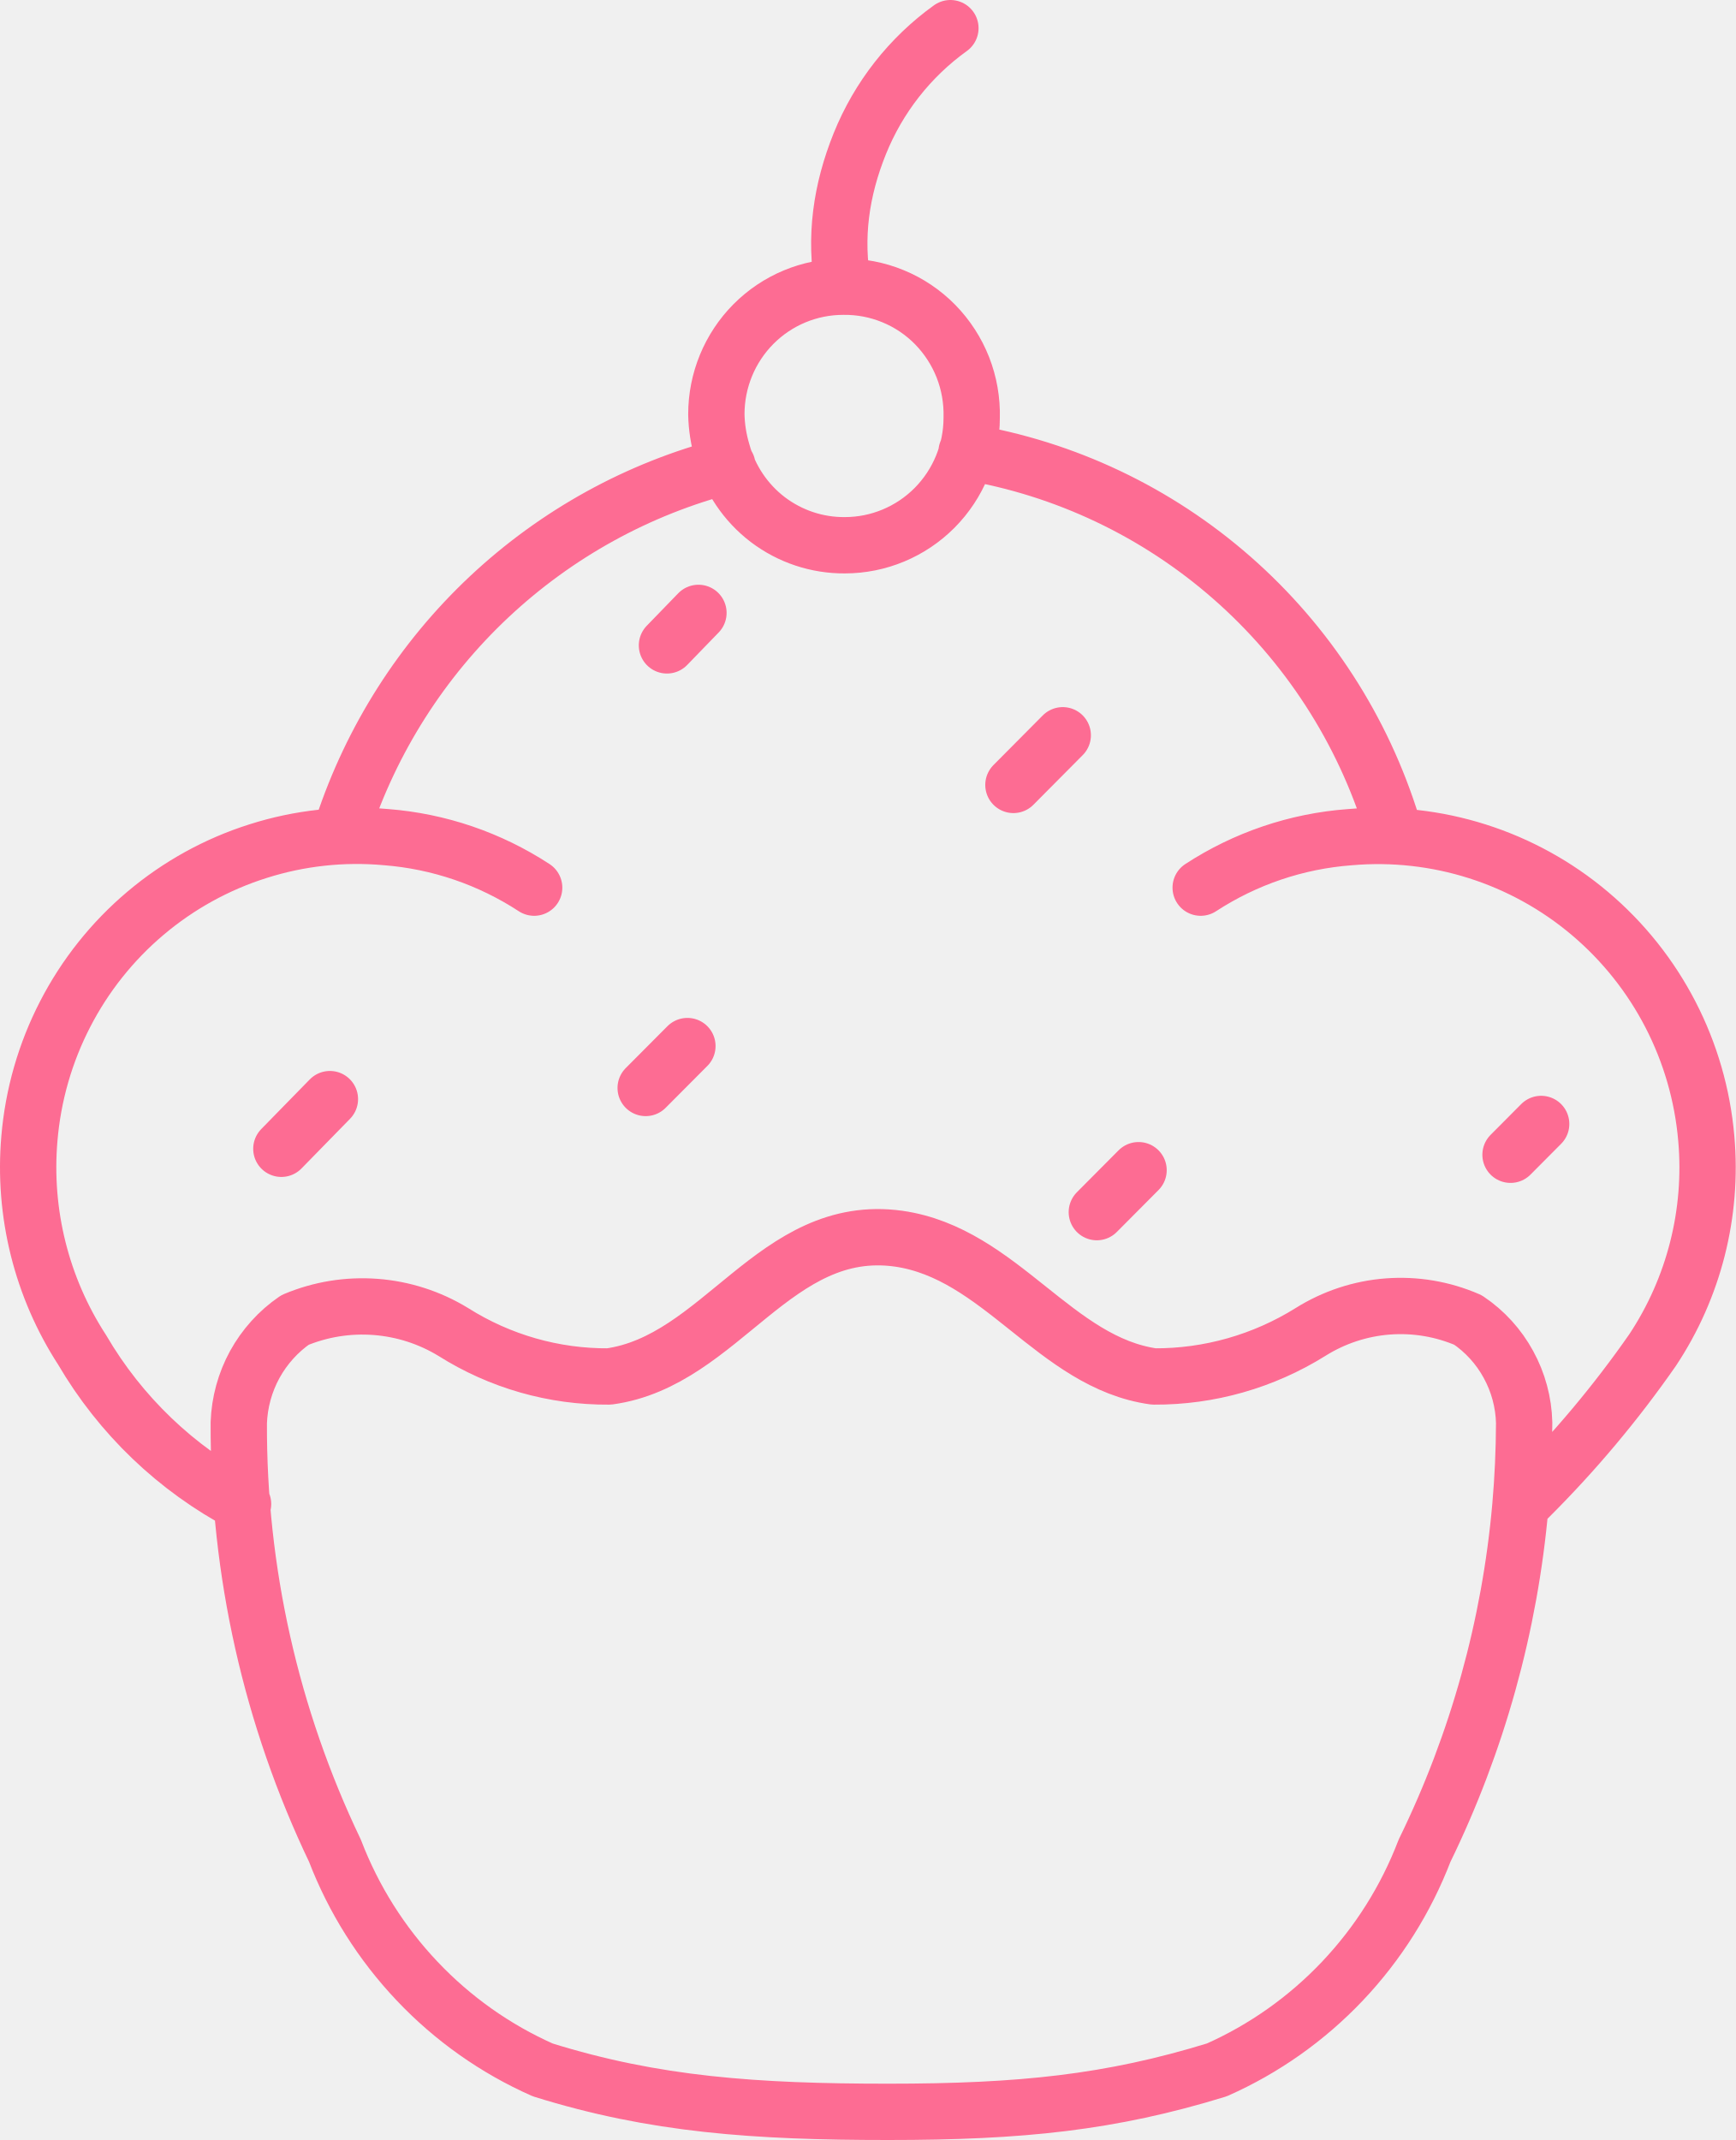
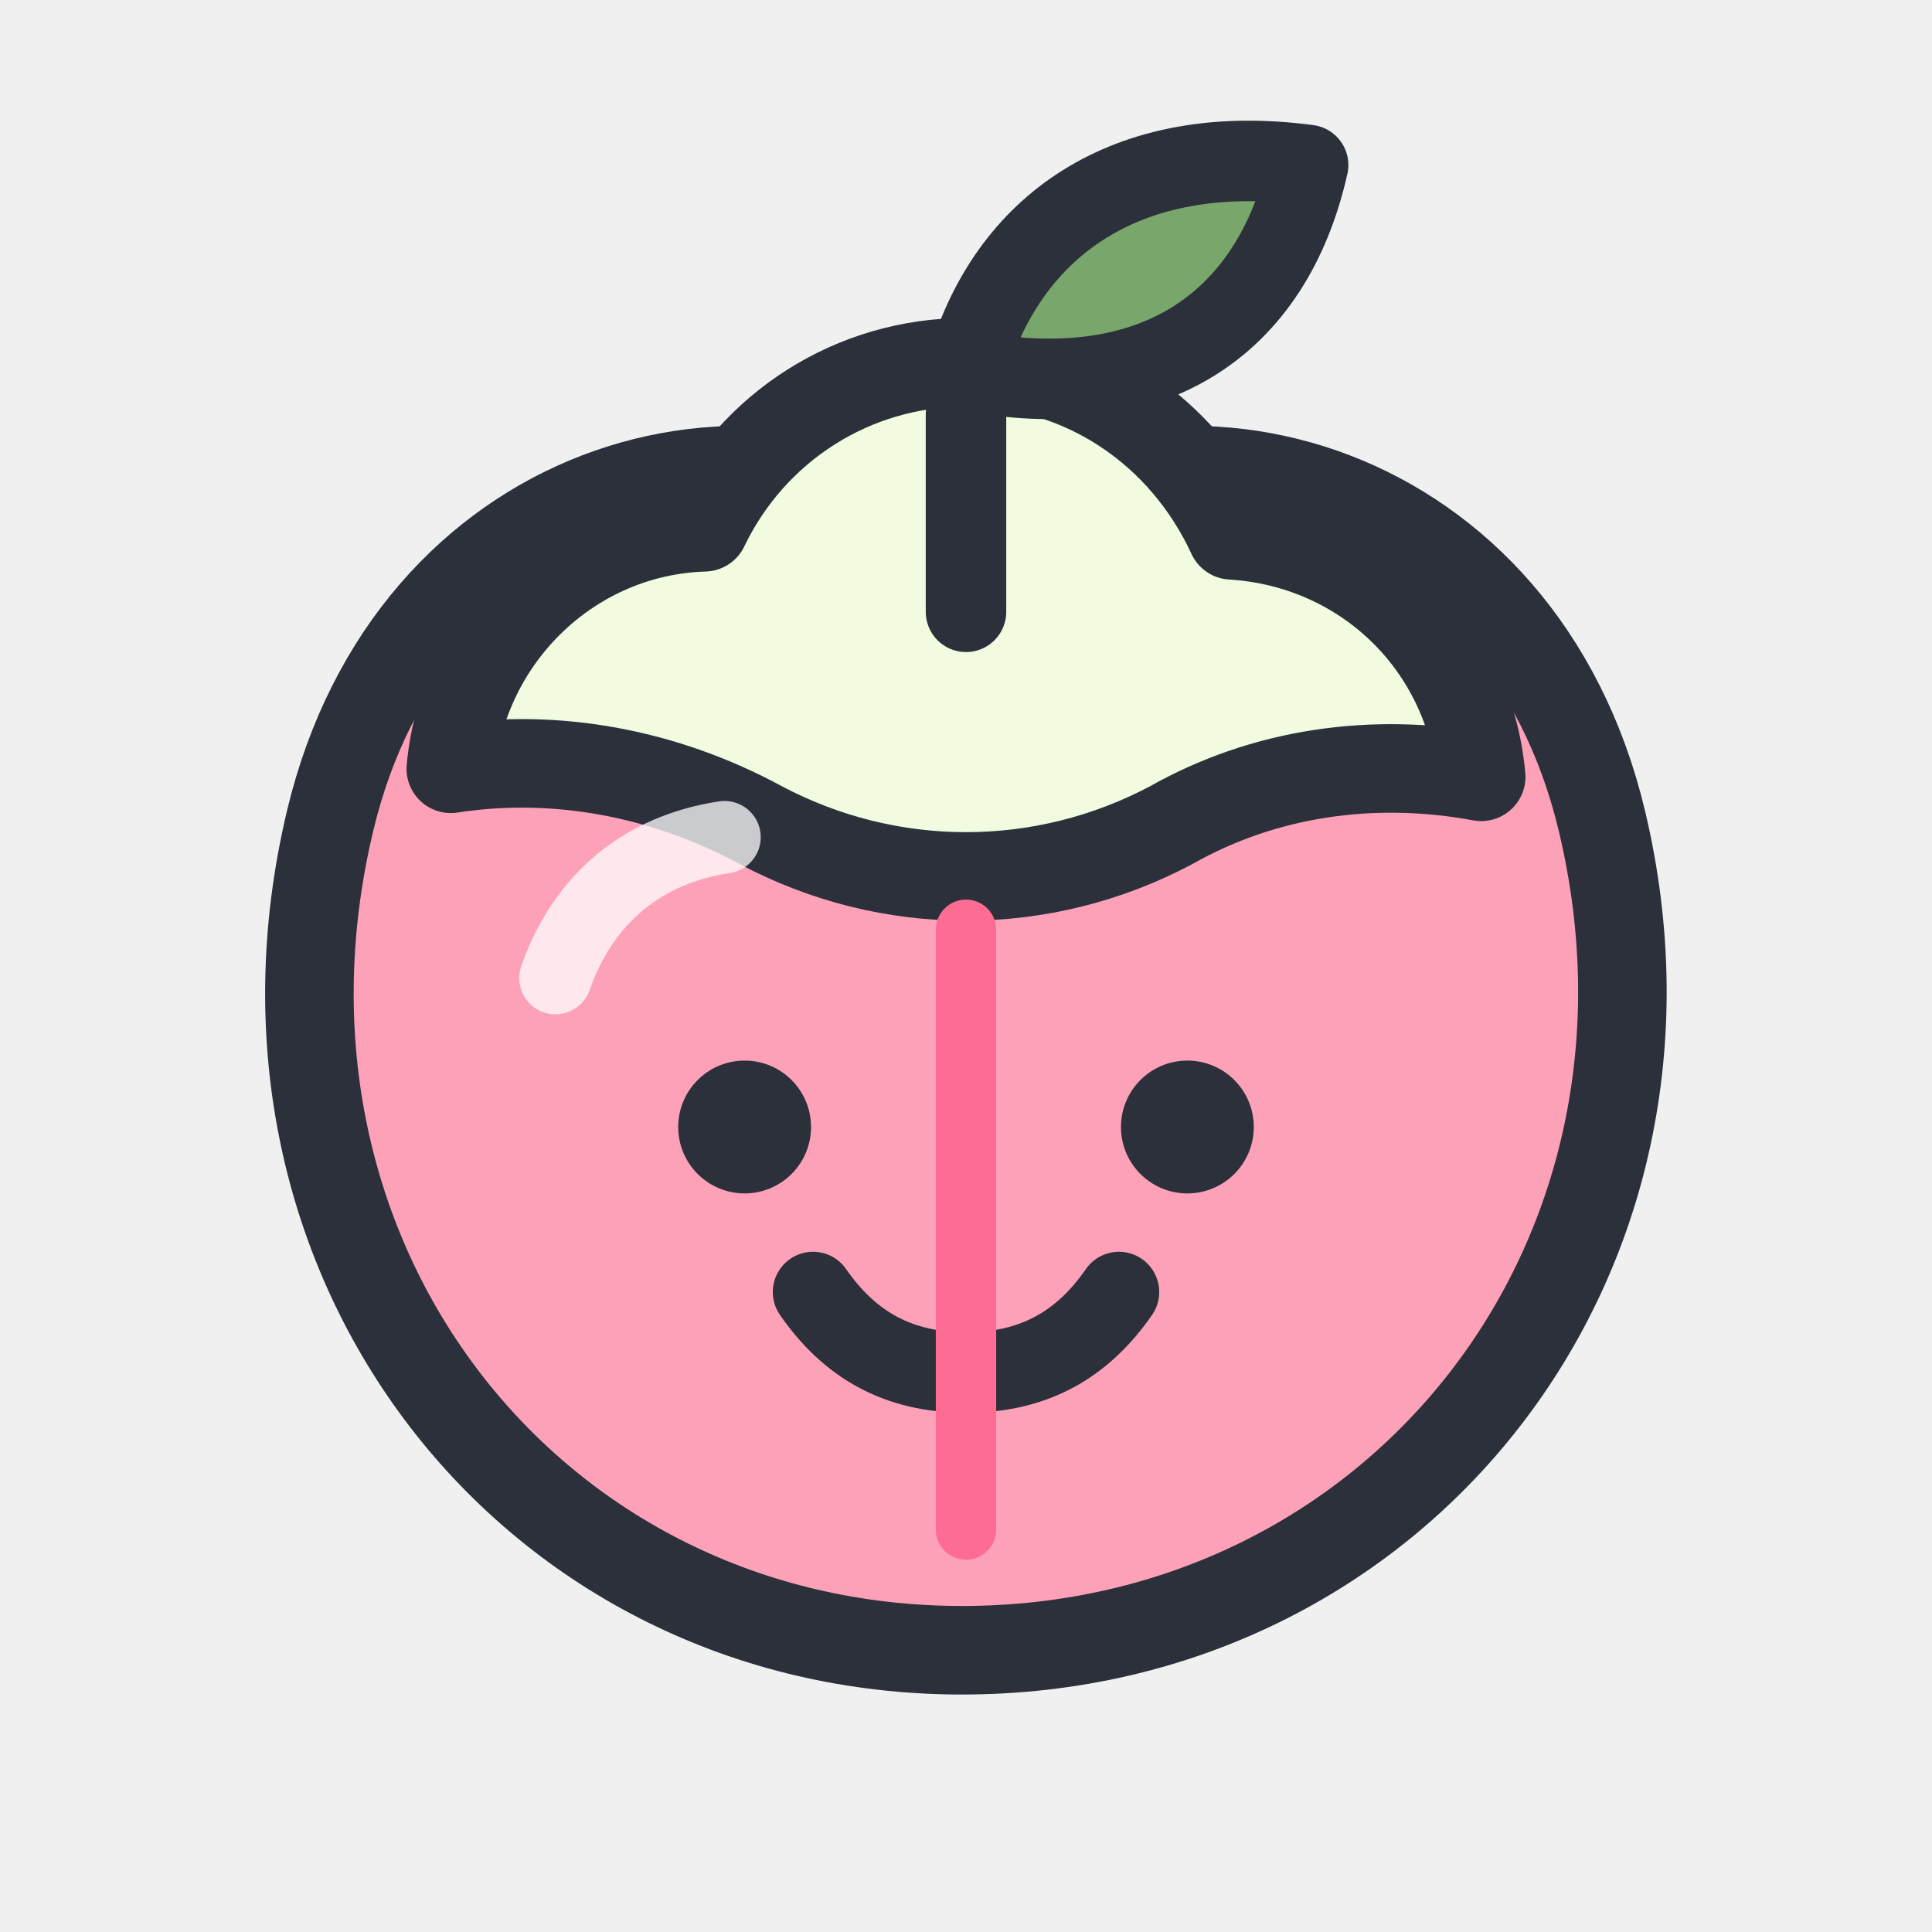
- <svg xmlns="http://www.w3.org/2000/svg" preserveAspectRatio="none" overflow="visible" style="display: block;" width="30.821" height="38" viewBox="0 0 30.821 38" fill="none">
-   <path id="Desserts" d="M21.32 15.762C22.113 15.245 23.022 14.936 23.965 14.866C25.51 14.731 27.046 15.219 28.233 16.222C29.421 17.226 30.164 18.662 30.298 20.216C30.415 21.541 30.079 22.865 29.346 23.971C28.695 24.907 27.961 25.782 27.154 26.586L26.997 26.742M9.485 15.762C8.697 15.247 7.793 14.938 6.855 14.865C6.09 14.796 5.318 14.88 4.585 15.113C3.852 15.344 3.171 15.72 2.583 16.217C1.994 16.714 1.509 17.324 1.156 18.01C0.802 18.696 0.587 19.446 0.522 20.216C0.408 21.538 0.738 22.86 1.459 23.971C2.139 25.133 3.129 26.081 4.316 26.707M17.163 8.025C18.91 8.316 20.542 9.091 21.876 10.261C23.211 11.431 24.196 12.952 24.721 14.653M6.084 14.683C6.598 13.124 7.492 11.719 8.686 10.598C9.88 9.478 11.334 8.676 12.916 8.268M12.402 10.883L11.843 11.46M18.871 13.056L17.995 13.938M5.858 19.517L4.996 20.399M20.217 20.779L19.476 21.524M12.206 18.575L11.465 19.319M27.366 19.958L26.822 20.505M14.972 5.091C14.374 5.091 13.802 5.329 13.379 5.754C12.957 6.179 12.72 6.755 12.72 7.356C12.724 7.583 12.76 7.808 12.825 8.025C12.956 8.504 13.24 8.926 13.633 9.226C14.027 9.525 14.508 9.686 15.002 9.682C15.599 9.682 16.172 9.443 16.595 9.018C17.017 8.593 17.254 8.017 17.254 7.417C17.262 7.112 17.209 6.808 17.098 6.524C16.986 6.24 16.819 5.982 16.606 5.764C16.393 5.547 16.138 5.375 15.857 5.26C15.576 5.144 15.275 5.087 14.972 5.091ZM14.972 5.091C14.813 4.216 14.935 3.376 15.267 2.552C15.599 1.728 16.157 1.017 16.876 0.5M26.997 26.742C26.81 28.866 26.234 30.942 25.295 32.864C24.965 33.725 24.47 34.511 23.837 35.179C23.204 35.847 22.446 36.383 21.607 36.755C19.719 37.336 18.131 37.5 15.773 37.5C13.415 37.5 11.62 37.375 9.636 36.755C8.797 36.383 8.039 35.847 7.407 35.179C6.774 34.511 6.278 33.725 5.948 32.864C4.813 30.493 4.229 27.894 4.24 25.263C4.253 24.902 4.35 24.548 4.523 24.231C4.697 23.915 4.941 23.643 5.238 23.439C5.69 23.249 6.18 23.17 6.669 23.207C7.157 23.244 7.63 23.396 8.049 23.652C8.877 24.175 9.837 24.45 10.815 24.442C12.81 24.169 13.763 21.691 15.954 21.995C17.768 22.253 18.735 24.199 20.489 24.442C21.471 24.448 22.435 24.173 23.27 23.652C23.684 23.392 24.155 23.236 24.642 23.199C25.129 23.162 25.617 23.244 26.066 23.439C26.365 23.64 26.612 23.911 26.785 24.229C26.959 24.546 27.055 24.901 27.064 25.263C27.062 25.758 27.04 26.251 26.997 26.742Z" stroke="#FD6C93" stroke-linecap="round" stroke-linejoin="round" />
+ <svg xmlns="http://www.w3.org/2000/svg" width="48" height="48" viewBox="0 0 48 48" fill="none">
+   <path d="M24 13.5C18.7 9.6 10.2 12 8.2 20.4C5.6 31.3 13.2 41 23.9 41C34.7 41 42.4 31.3 39.8 20.4C37.8 12 29.3 9.6 24 13.5Z" fill="#FDA1B8" stroke="#2B303A" stroke-width="2.2" stroke-linejoin="round" />
+   <path d="M11.2 19.1C11.5 15.8 14.2 13.2 17.5 13.1C18.7 10.6 21.2 9 24 9C26.9 9 29.4 10.7 30.6 13.3C33.9 13.5 36.5 16 36.8 19.3C34.1 18.8 31.4 19.2 29.1 20.5C25.9 22.2 22.1 22.2 18.9 20.5C16.5 19.2 13.8 18.7 11.2 19.1Z" fill="#F2FBE0" stroke="#2B303A" stroke-width="2.2" stroke-linejoin="round" />
+   <path d="M24 9.2C25 5.6 28 3.5 32.5 4.1C31.6 8.1 28.6 10.1 24 9.2Z" fill="#78A66B" stroke="#2B303A" stroke-width="2" stroke-linejoin="round" />
+   <path d="M24 10.3V15.2" stroke="#2B303A" stroke-width="2" stroke-linecap="round" />
+   <circle cx="18.5" cy="28" r="1.65" fill="#2B303A" />
+   <circle cx="29.5" cy="28" r="1.65" fill="#2B303A" />
+   <path d="M20.2 32.1C21.1 33.4 22.3 34.1 24 34.1C25.7 34.1 26.9 33.4 27.8 32.1" stroke="#2B303A" stroke-width="2" stroke-linecap="round" />
+   <path d="M24 23.1V38" stroke="#FD6C93" stroke-width="1.5" stroke-linecap="round" />
+   <path d="M13.8 24.3C14.5 22.3 16 21.1 18 20.8" stroke="white" stroke-width="1.8" stroke-linecap="round" opacity="0.75" />
</svg>
